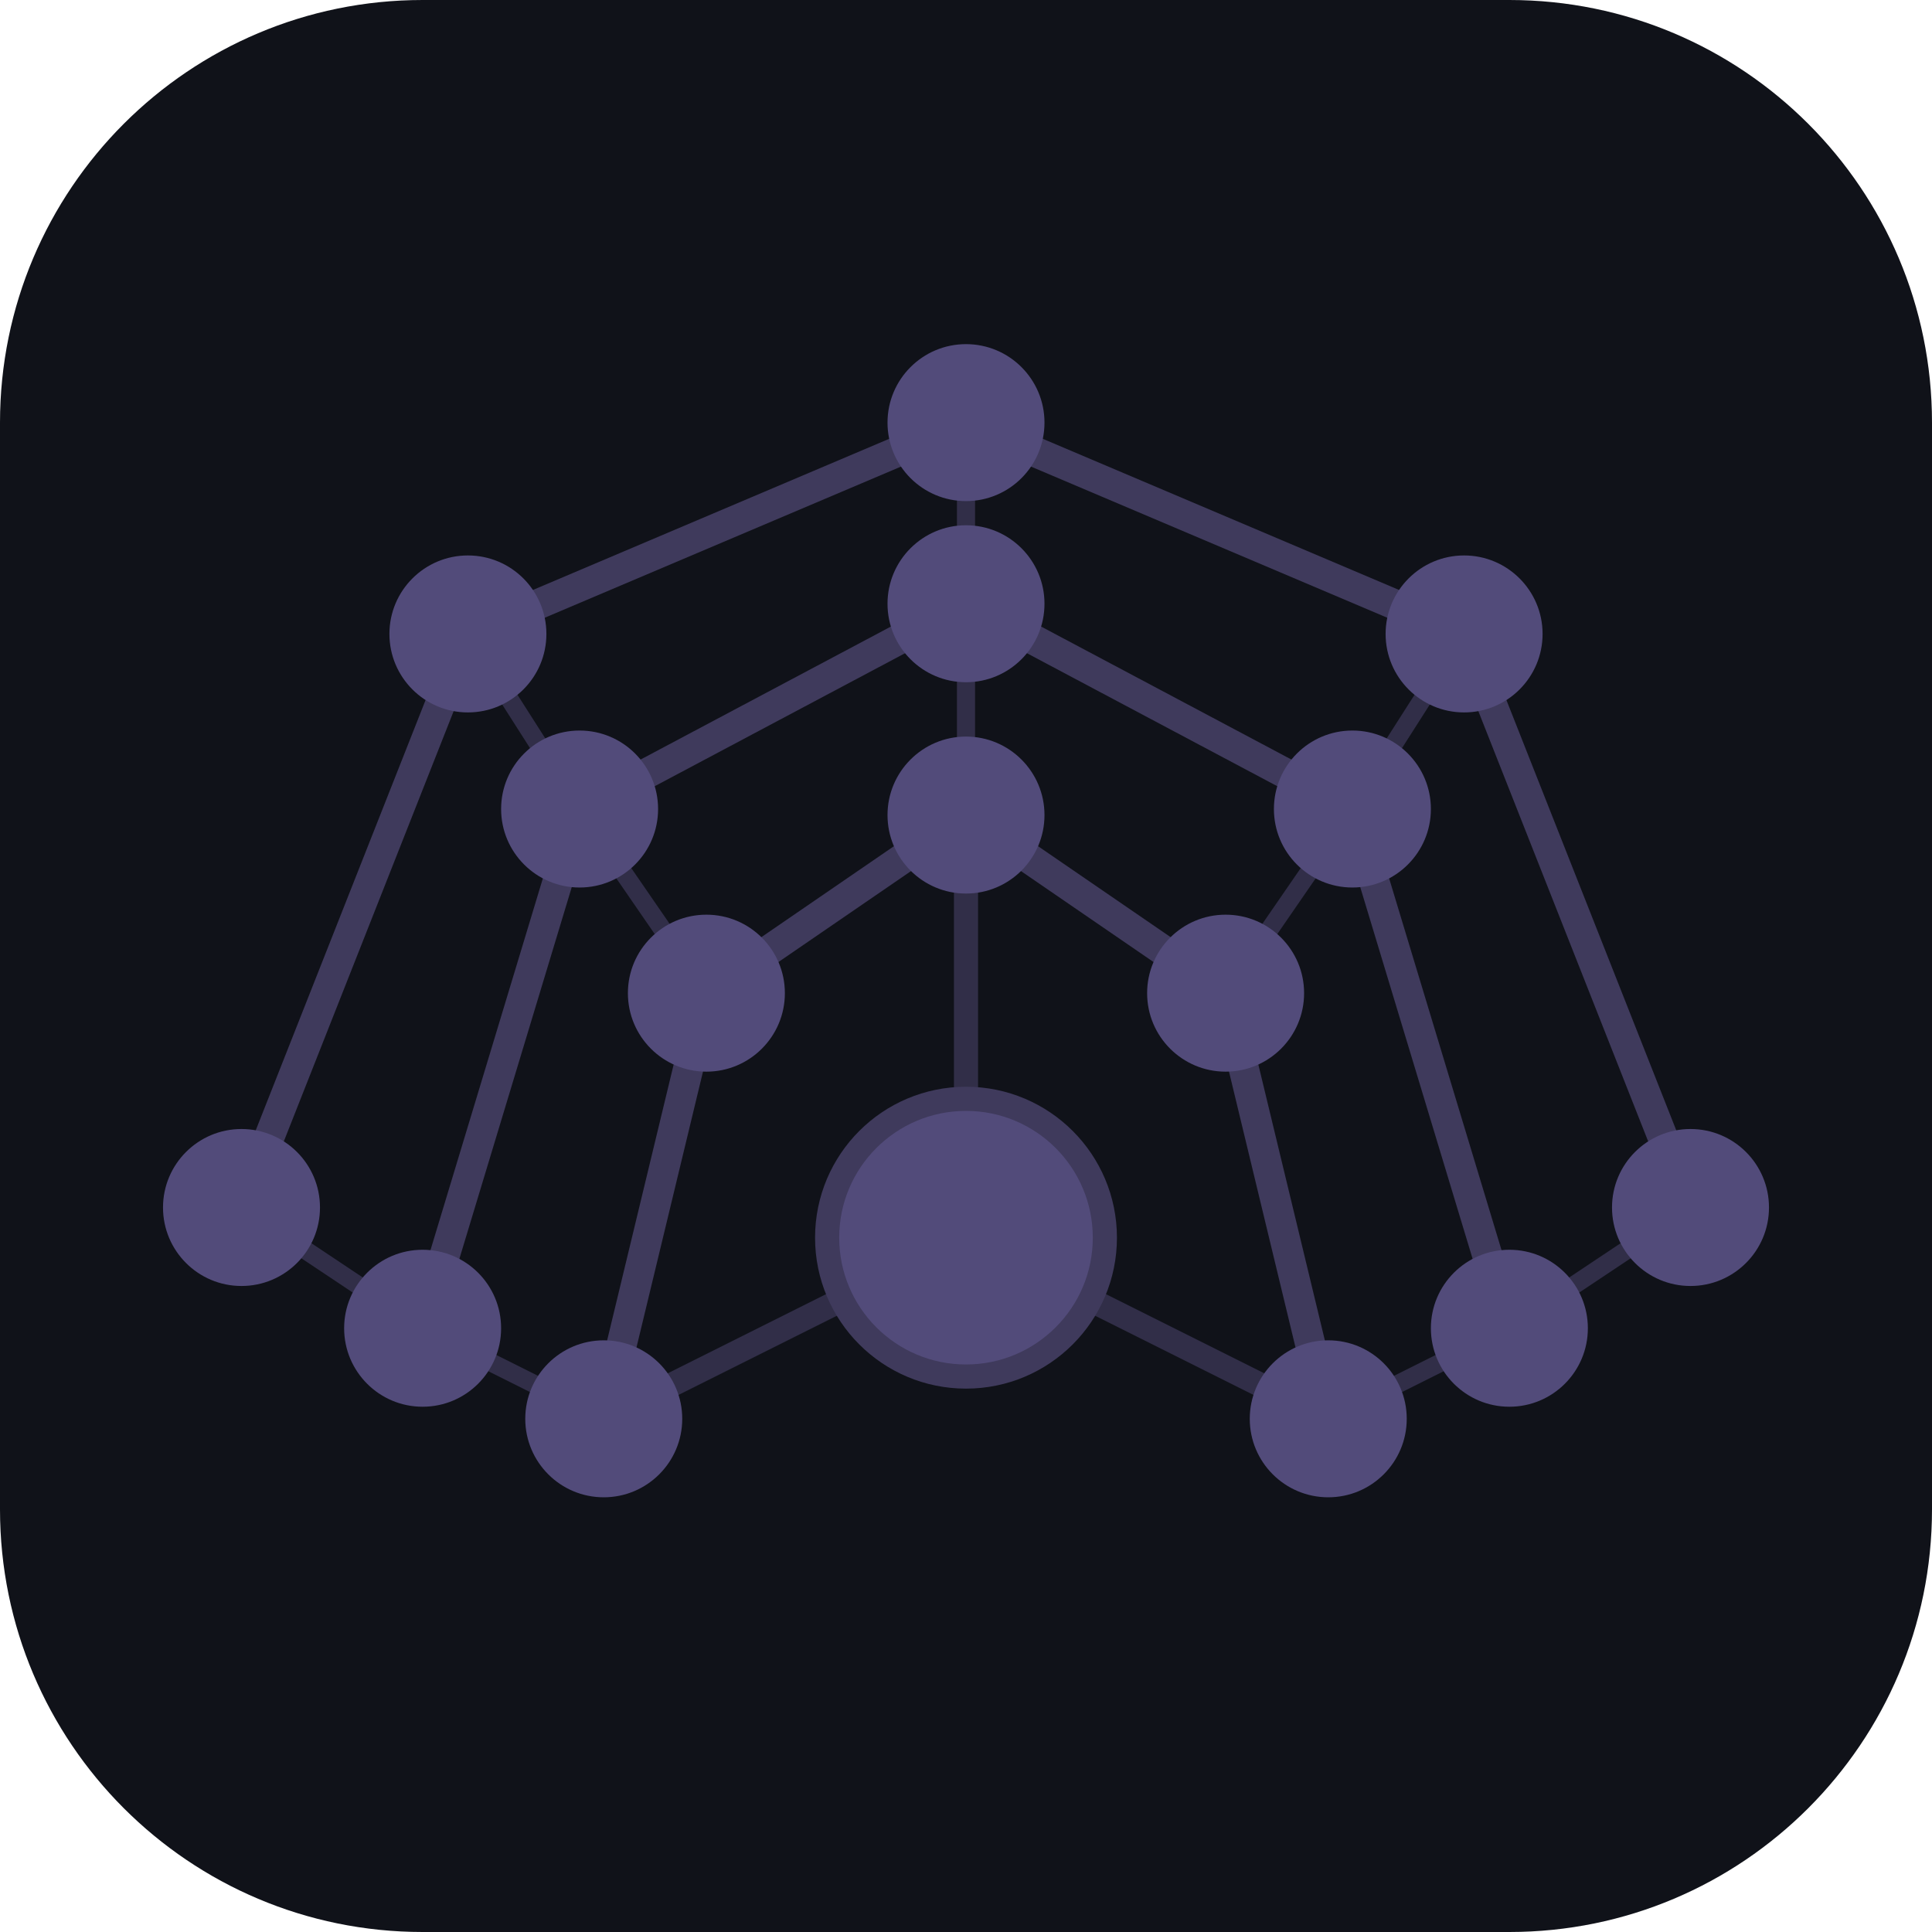
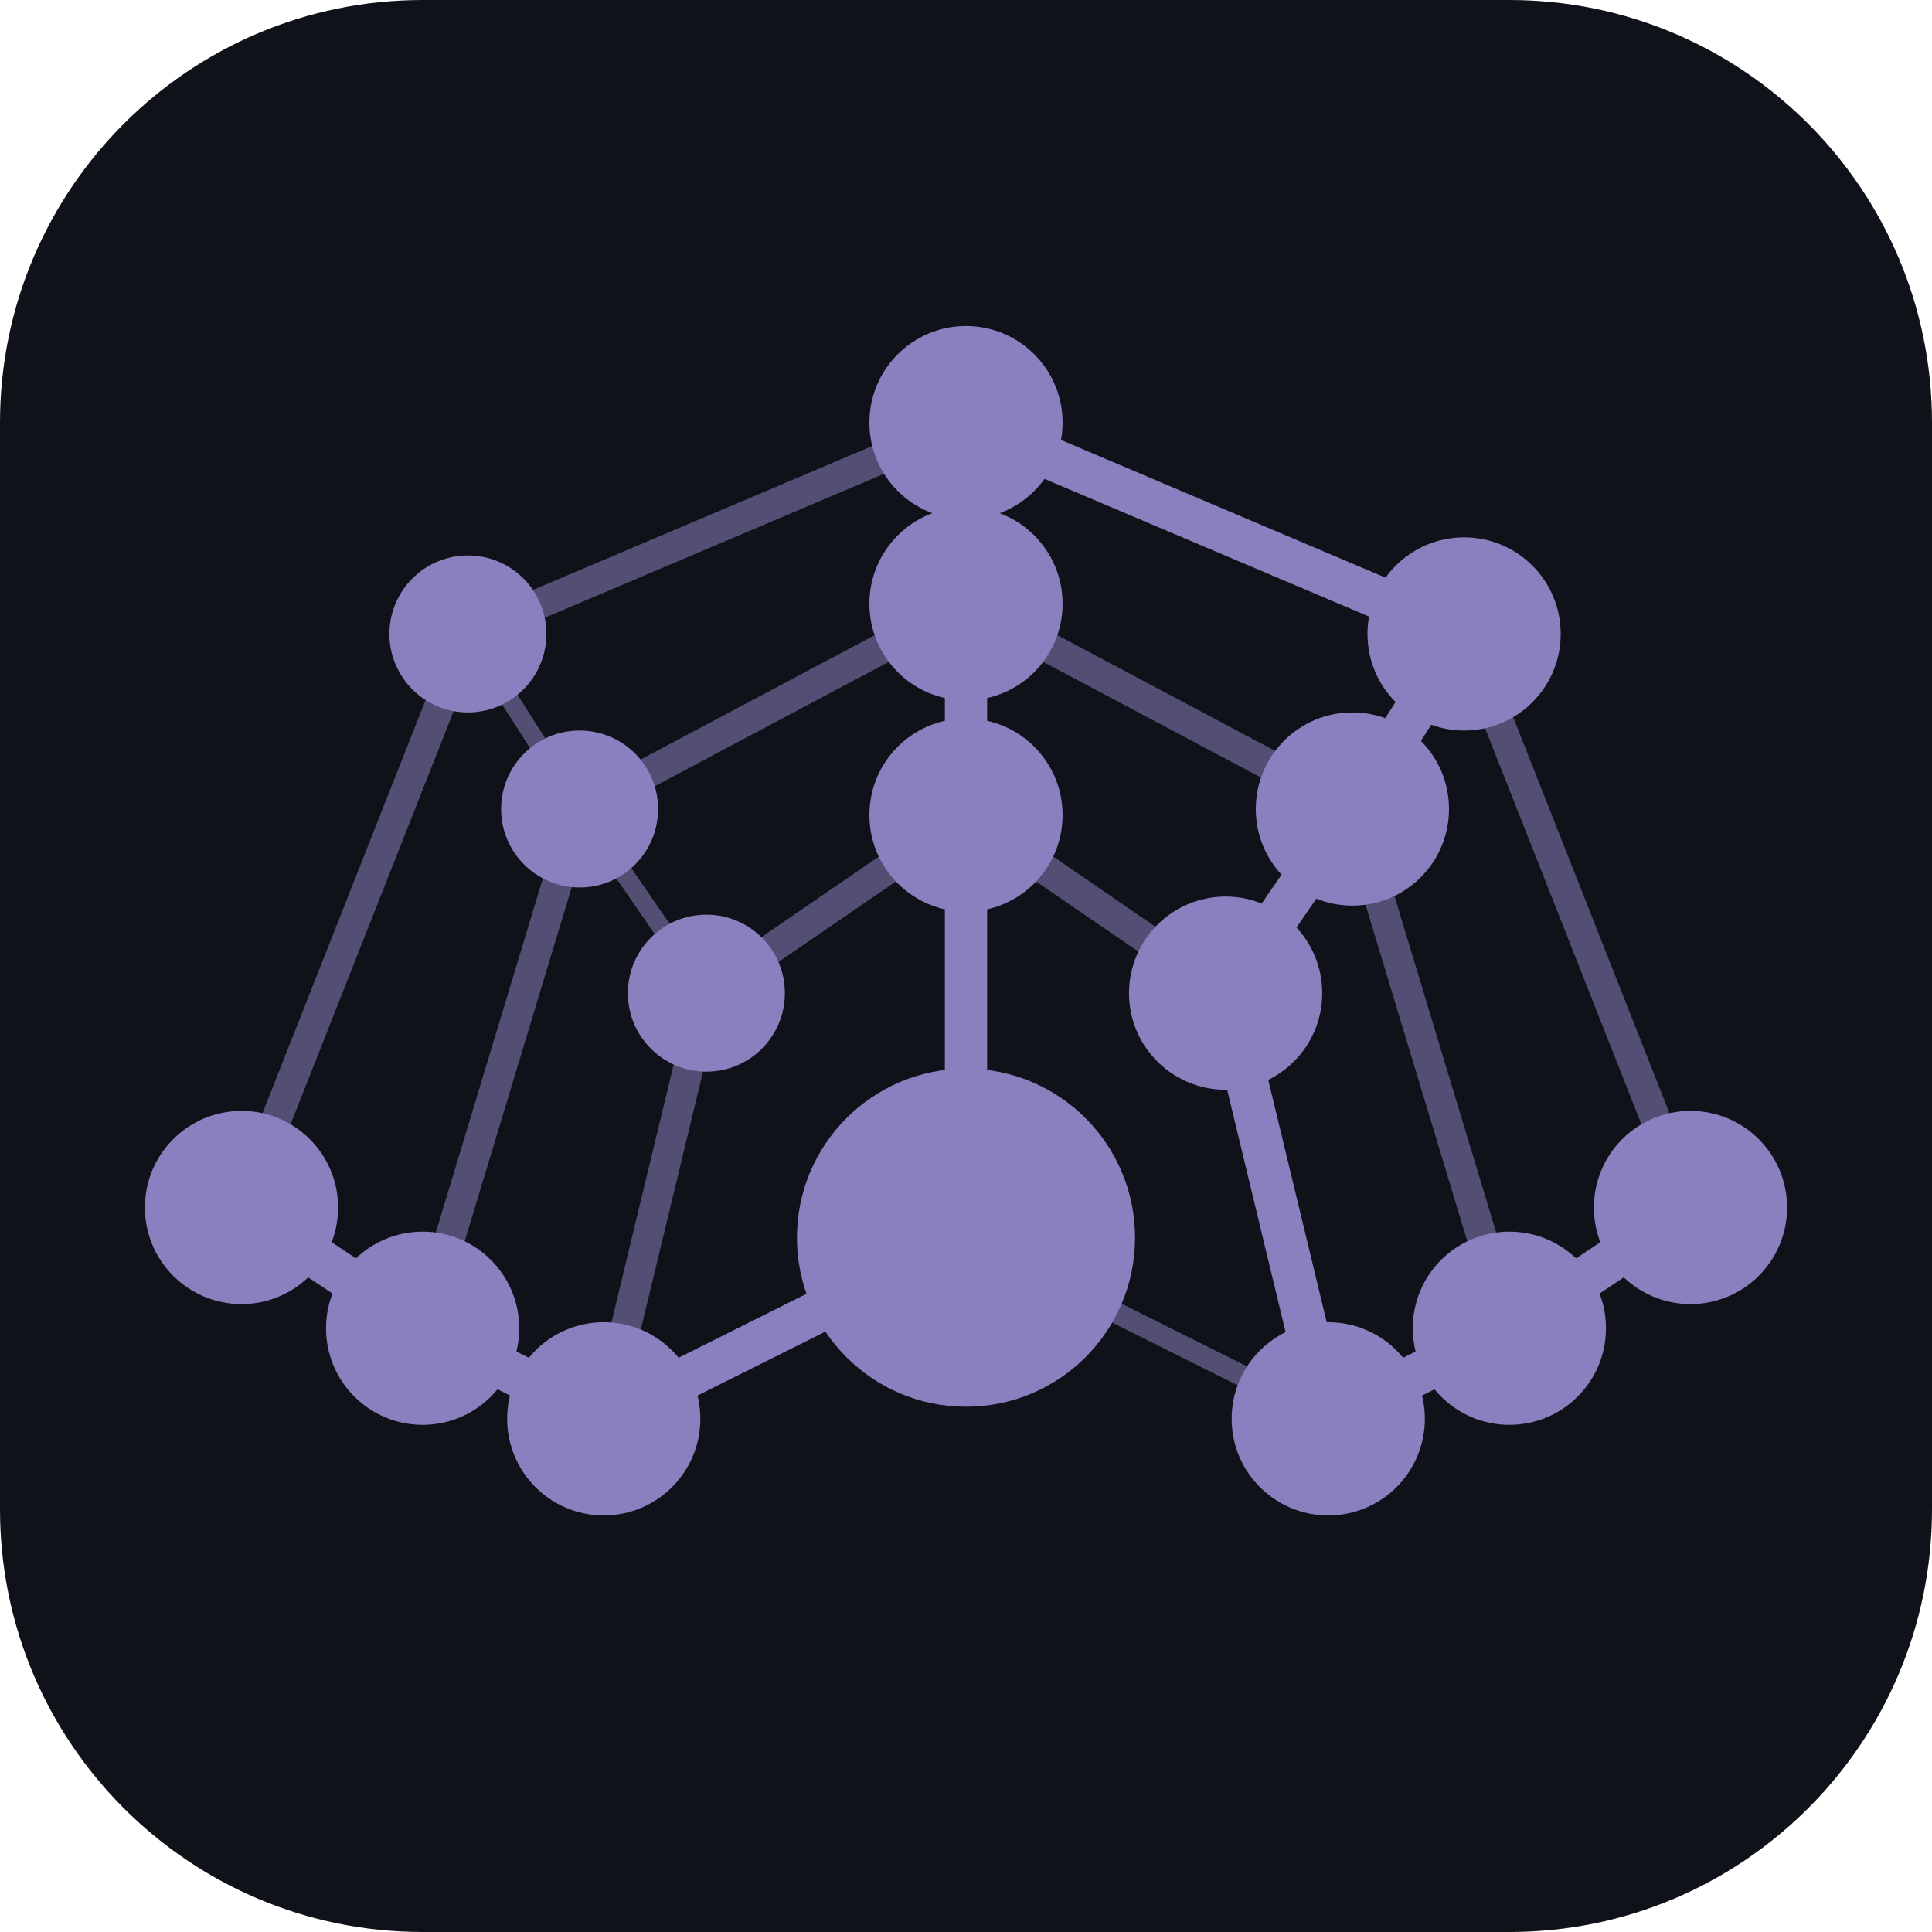
<svg xmlns="http://www.w3.org/2000/svg" viewBox="0 0 64 64" width="64" height="64">
  <rect width="64" height="64" rx="14" fill="#101219" />
-   <line x1="8.0" y1="40.0" x2="15.5" y2="21.0" stroke="#3f3a5c" stroke-width="1.0" stroke-linecap="round" />
-   <line x1="15.5" y1="21.0" x2="32.0" y2="14.0" stroke="#3f3a5c" stroke-width="1.0" stroke-linecap="round" />
-   <line x1="32.0" y1="14.0" x2="48.5" y2="21.0" stroke="#3f3a5c" stroke-width="1.0" stroke-linecap="round" />
-   <line x1="48.5" y1="21.0" x2="56.0" y2="40.0" stroke="#3f3a5c" stroke-width="1.0" stroke-linecap="round" />
-   <line x1="14.0" y1="44.0" x2="19.2" y2="26.8" stroke="#3f3a5c" stroke-width="1.0" stroke-linecap="round" />
-   <line x1="19.2" y1="26.8" x2="32.0" y2="20.0" stroke="#3f3a5c" stroke-width="1.0" stroke-linecap="round" />
-   <line x1="32.0" y1="20.0" x2="44.8" y2="26.8" stroke="#3f3a5c" stroke-width="1.0" stroke-linecap="round" />
-   <line x1="44.8" y1="26.8" x2="50.0" y2="44.0" stroke="#3f3a5c" stroke-width="1.0" stroke-linecap="round" />
-   <line x1="20.0" y1="47.0" x2="23.4" y2="32.9" stroke="#3f3a5c" stroke-width="1.0" stroke-linecap="round" />
-   <line x1="23.4" y1="32.9" x2="32.0" y2="27.0" stroke="#3f3a5c" stroke-width="1.0" stroke-linecap="round" />
-   <line x1="32.0" y1="27.0" x2="40.6" y2="32.9" stroke="#3f3a5c" stroke-width="1.0" stroke-linecap="round" />
-   <line x1="40.6" y1="32.9" x2="44.0" y2="47.0" stroke="#3f3a5c" stroke-width="1.0" stroke-linecap="round" />
-   <line x1="8.0" y1="40.0" x2="14.0" y2="44.0" stroke="#3f3a5c" stroke-width="0.6" stroke-linecap="round" opacity="0.7" />
-   <line x1="15.5" y1="21.0" x2="19.2" y2="26.8" stroke="#3f3a5c" stroke-width="0.6" stroke-linecap="round" opacity="0.7" />
-   <line x1="32.0" y1="14.0" x2="32.0" y2="20.0" stroke="#3f3a5c" stroke-width="0.6" stroke-linecap="round" opacity="0.7" />
-   <line x1="48.5" y1="21.0" x2="44.8" y2="26.8" stroke="#3f3a5c" stroke-width="0.6" stroke-linecap="round" opacity="0.7" />
-   <line x1="56.0" y1="40.0" x2="50.0" y2="44.0" stroke="#3f3a5c" stroke-width="0.6" stroke-linecap="round" opacity="0.7" />
-   <line x1="14.0" y1="44.0" x2="20.0" y2="47.0" stroke="#3f3a5c" stroke-width="0.6" stroke-linecap="round" opacity="0.7" />
-   <line x1="19.2" y1="26.8" x2="23.4" y2="32.9" stroke="#3f3a5c" stroke-width="0.6" stroke-linecap="round" opacity="0.7" />
-   <line x1="32.0" y1="20.0" x2="32.0" y2="27.0" stroke="#3f3a5c" stroke-width="0.6" stroke-linecap="round" opacity="0.7" />
-   <line x1="44.8" y1="26.8" x2="40.6" y2="32.9" stroke="#3f3a5c" stroke-width="0.6" stroke-linecap="round" opacity="0.7" />
-   <line x1="50.0" y1="44.0" x2="44.0" y2="47.0" stroke="#3f3a5c" stroke-width="0.6" stroke-linecap="round" opacity="0.7" />
-   <line x1="20.0" y1="47.0" x2="32" y2="41" stroke="#3f3a5c" stroke-width="0.8" stroke-linecap="round" opacity="0.7" />
-   <line x1="32.0" y1="27.0" x2="32" y2="41" stroke="#3f3a5c" stroke-width="0.8" stroke-linecap="round" opacity="0.7" />
-   <line x1="44.0" y1="47.0" x2="32" y2="41" stroke="#3f3a5c" stroke-width="0.8" stroke-linecap="round" opacity="0.7" />
-   <circle cx="8.0" cy="40.0" r="2.6" fill="#524b7a">
-     <animate attributeName="fill" values="#524b7a;#524b7a;#f5f4ff;#524b7a;#524b7a" keyTimes="0;0.317;0.417;0.597;1" dur="3.0s" repeatCount="indefinite" />
+   <line x1="8.0" y1="40.0" x2="15.5" y2="21.0" stroke="#8a80c0" stroke-width="1.0" stroke-linecap="round" opacity="0.55" />
+   <line x1="15.5" y1="21.0" x2="32.0" y2="14.0" stroke="#8a80c0" stroke-width="1.0" stroke-linecap="round" opacity="0.55" />
+   <line x1="32.0" y1="14.0" x2="48.5" y2="21.0" stroke="#8a80c0" stroke-width="1.0" stroke-linecap="round" opacity="0.55" />
+   <line x1="48.5" y1="21.0" x2="56.0" y2="40.0" stroke="#8a80c0" stroke-width="1.0" stroke-linecap="round" opacity="0.55" />
+   <line x1="14.0" y1="44.0" x2="19.2" y2="26.8" stroke="#8a80c0" stroke-width="1.0" stroke-linecap="round" opacity="0.55" />
+   <line x1="19.2" y1="26.8" x2="32.0" y2="20.0" stroke="#8a80c0" stroke-width="1.0" stroke-linecap="round" opacity="0.55" />
+   <line x1="32.0" y1="20.0" x2="44.8" y2="26.8" stroke="#8a80c0" stroke-width="1.0" stroke-linecap="round" opacity="0.55" />
+   <line x1="44.8" y1="26.8" x2="50.0" y2="44.0" stroke="#8a80c0" stroke-width="1.0" stroke-linecap="round" opacity="0.55" />
+   <line x1="20.0" y1="47.0" x2="23.4" y2="32.9" stroke="#8a80c0" stroke-width="1.0" stroke-linecap="round" opacity="0.55" />
+   <line x1="23.4" y1="32.9" x2="32.0" y2="27.0" stroke="#8a80c0" stroke-width="1.0" stroke-linecap="round" opacity="0.55" />
+   <line x1="32.0" y1="27.0" x2="40.6" y2="32.9" stroke="#8a80c0" stroke-width="1.0" stroke-linecap="round" opacity="0.55" />
+   <line x1="40.6" y1="32.9" x2="44.0" y2="47.0" stroke="#8a80c0" stroke-width="1.0" stroke-linecap="round" opacity="0.55" />
+   <line x1="8.0" y1="40.0" x2="14.0" y2="44.0" stroke="#8a80c0" stroke-width="0.6" stroke-linecap="round" opacity="0.55" />
+   <line x1="14.0" y1="44.0" x2="20.0" y2="47.0" stroke="#8a80c0" stroke-width="0.6" stroke-linecap="round" opacity="0.55" />
+   <line x1="15.5" y1="21.0" x2="19.2" y2="26.8" stroke="#8a80c0" stroke-width="0.6" stroke-linecap="round" opacity="0.55" />
+   <line x1="19.2" y1="26.8" x2="23.4" y2="32.9" stroke="#8a80c0" stroke-width="0.6" stroke-linecap="round" opacity="0.55" />
+   <line x1="32.0" y1="14.0" x2="32.0" y2="20.0" stroke="#8a80c0" stroke-width="0.6" stroke-linecap="round" opacity="0.55" />
+   <line x1="32.0" y1="20.0" x2="32.0" y2="27.0" stroke="#8a80c0" stroke-width="0.6" stroke-linecap="round" opacity="0.55" />
+   <line x1="48.5" y1="21.0" x2="44.8" y2="26.8" stroke="#8a80c0" stroke-width="0.6" stroke-linecap="round" opacity="0.55" />
+   <line x1="44.8" y1="26.8" x2="40.6" y2="32.9" stroke="#8a80c0" stroke-width="0.6" stroke-linecap="round" opacity="0.55" />
+   <line x1="56.0" y1="40.0" x2="50.0" y2="44.0" stroke="#8a80c0" stroke-width="0.6" stroke-linecap="round" opacity="0.55" />
+   <line x1="50.0" y1="44.0" x2="44.0" y2="47.0" stroke="#8a80c0" stroke-width="0.6" stroke-linecap="round" opacity="0.55" />
+   <line x1="20.0" y1="47.0" x2="32.0" y2="41.0" stroke="#8a80c0" stroke-width="0.7" stroke-linecap="round" opacity="0.55" />
+   <line x1="32.0" y1="27.0" x2="32.0" y2="41.0" stroke="#8a80c0" stroke-width="0.7" stroke-linecap="round" opacity="0.55" />
+   <line x1="44.0" y1="47.0" x2="32.0" y2="41.0" stroke="#8a80c0" stroke-width="0.7" stroke-linecap="round" opacity="0.55" />
+   <circle cx="8.0" cy="40.0" r="2.6" fill="#8a80c0" />
+   <circle cx="15.5" cy="21.0" r="2.6" fill="#8a80c0" />
+   <circle cx="32.0" cy="14.0" r="2.6" fill="#8a80c0" />
+   <circle cx="48.5" cy="21.0" r="2.6" fill="#8a80c0" />
+   <circle cx="56.0" cy="40.0" r="2.6" fill="#8a80c0" />
+   <circle cx="14.0" cy="44.0" r="2.6" fill="#8a80c0" />
+   <circle cx="19.2" cy="26.8" r="2.6" fill="#8a80c0" />
+   <circle cx="32.0" cy="20.0" r="2.6" fill="#8a80c0" />
+   <circle cx="44.8" cy="26.8" r="2.6" fill="#8a80c0" />
+   <circle cx="50.0" cy="44.0" r="2.6" fill="#8a80c0" />
+   <circle cx="20.0" cy="47.0" r="2.6" fill="#8a80c0" />
+   <circle cx="23.4" cy="32.9" r="2.6" fill="#8a80c0" />
+   <circle cx="32.0" cy="27.0" r="2.6" fill="#8a80c0" />
+   <circle cx="40.6" cy="32.9" r="2.6" fill="#8a80c0" />
+   <circle cx="44.0" cy="47.0" r="2.6" fill="#8a80c0" />
+   <circle cx="32.0" cy="41.0" r="4.6" fill="#8a80c0" />
+   <circle cx="8.0" cy="40.0" r="3.2" fill="#8a80c0">
+     <animate attributeName="fill" values="#8a80c0;#f9f8ff;#8a80c0;#8a80c0" keyTimes="0;0.05;0.11;1" dur="3.6s" repeatCount="indefinite" />
  </circle>
-   <circle cx="15.5" cy="21.0" r="2.6" fill="#524b7a">
-     <animate attributeName="fill" values="#524b7a;#524b7a;#f5f4ff;#524b7a;#524b7a" keyTimes="0;0.317;0.417;0.597;1" dur="3.0s" repeatCount="indefinite" />
+   <circle cx="14.0" cy="44.0" r="3.2" fill="#8a80c0">
+     <animate attributeName="fill" values="#8a80c0;#8a80c0;#f9f8ff;#8a80c0;#8a80c0" keyTimes="0;0.061;0.111;0.171;1" dur="3.6s" repeatCount="indefinite" />
  </circle>
-   <circle cx="32.0" cy="14.0" r="2.6" fill="#524b7a">
-     <animate attributeName="fill" values="#524b7a;#524b7a;#f5f4ff;#524b7a;#524b7a" keyTimes="0;0.317;0.417;0.597;1" dur="3.0s" repeatCount="indefinite" />
+   <circle cx="20.0" cy="47.0" r="3.2" fill="#8a80c0">
+     <animate attributeName="fill" values="#8a80c0;#8a80c0;#f9f8ff;#8a80c0;#8a80c0" keyTimes="0;0.122;0.172;0.232;1" dur="3.6s" repeatCount="indefinite" />
  </circle>
-   <circle cx="48.5" cy="21.0" r="2.6" fill="#524b7a">
-     <animate attributeName="fill" values="#524b7a;#524b7a;#f5f4ff;#524b7a;#524b7a" keyTimes="0;0.317;0.417;0.597;1" dur="3.0s" repeatCount="indefinite" />
+   <circle cx="32.0" cy="41.0" r="5.6" fill="#8a80c0">
+     <animate attributeName="fill" values="#8a80c0;#8a80c0;#f9f8ff;#8a80c0;#8a80c0" keyTimes="0;0.183;0.233;0.293;1" dur="3.6s" repeatCount="indefinite" />
  </circle>
-   <circle cx="56.0" cy="40.0" r="2.6" fill="#524b7a">
-     <animate attributeName="fill" values="#524b7a;#524b7a;#f5f4ff;#524b7a;#524b7a" keyTimes="0;0.317;0.417;0.597;1" dur="3.0s" repeatCount="indefinite" />
+   <circle cx="32.0" cy="27.0" r="3.2" fill="#8a80c0">
+     <animate attributeName="fill" values="#8a80c0;#8a80c0;#f9f8ff;#8a80c0;#8a80c0" keyTimes="0;0.244;0.294;0.354;1" dur="3.6s" repeatCount="indefinite" />
  </circle>
-   <circle cx="14.0" cy="44.0" r="2.6" fill="#524b7a">
-     <animate attributeName="fill" values="#524b7a;#524b7a;#f5f4ff;#524b7a;#524b7a" keyTimes="0;0.207;0.307;0.487;1" dur="3.0s" repeatCount="indefinite" />
+   <circle cx="32.0" cy="20.0" r="3.2" fill="#8a80c0">
+     <animate attributeName="fill" values="#8a80c0;#8a80c0;#f9f8ff;#8a80c0;#8a80c0" keyTimes="0;0.306;0.356;0.416;1" dur="3.6s" repeatCount="indefinite" />
  </circle>
-   <circle cx="19.2" cy="26.8" r="2.6" fill="#524b7a">
-     <animate attributeName="fill" values="#524b7a;#524b7a;#f5f4ff;#524b7a;#524b7a" keyTimes="0;0.207;0.307;0.487;1" dur="3.0s" repeatCount="indefinite" />
+   <circle cx="32.0" cy="14.0" r="3.2" fill="#8a80c0">
+     <animate attributeName="fill" values="#8a80c0;#8a80c0;#f9f8ff;#8a80c0;#8a80c0" keyTimes="0;0.367;0.417;0.477;1" dur="3.6s" repeatCount="indefinite" />
  </circle>
-   <circle cx="32.0" cy="20.0" r="2.6" fill="#524b7a">
-     <animate attributeName="fill" values="#524b7a;#524b7a;#f5f4ff;#524b7a;#524b7a" keyTimes="0;0.207;0.307;0.487;1" dur="3.0s" repeatCount="indefinite" />
+   <circle cx="48.5" cy="21.0" r="3.2" fill="#8a80c0">
+     <animate attributeName="fill" values="#8a80c0;#8a80c0;#f9f8ff;#8a80c0;#8a80c0" keyTimes="0;0.428;0.478;0.538;1" dur="3.6s" repeatCount="indefinite" />
  </circle>
-   <circle cx="44.8" cy="26.8" r="2.6" fill="#524b7a">
-     <animate attributeName="fill" values="#524b7a;#524b7a;#f5f4ff;#524b7a;#524b7a" keyTimes="0;0.207;0.307;0.487;1" dur="3.0s" repeatCount="indefinite" />
+   <circle cx="44.8" cy="26.8" r="3.2" fill="#8a80c0">
+     <animate attributeName="fill" values="#8a80c0;#8a80c0;#f9f8ff;#8a80c0;#8a80c0" keyTimes="0;0.489;0.539;0.599;1" dur="3.6s" repeatCount="indefinite" />
  </circle>
-   <circle cx="50.0" cy="44.0" r="2.6" fill="#524b7a">
-     <animate attributeName="fill" values="#524b7a;#524b7a;#f5f4ff;#524b7a;#524b7a" keyTimes="0;0.207;0.307;0.487;1" dur="3.0s" repeatCount="indefinite" />
+   <circle cx="40.6" cy="32.9" r="3.2" fill="#8a80c0">
+     <animate attributeName="fill" values="#8a80c0;#8a80c0;#f9f8ff;#8a80c0;#8a80c0" keyTimes="0;0.55;0.6;0.66;1" dur="3.6s" repeatCount="indefinite" />
  </circle>
-   <circle cx="20.0" cy="47.0" r="2.6" fill="#524b7a">
-     <animate attributeName="fill" values="#524b7a;#524b7a;#f5f4ff;#524b7a;#524b7a" keyTimes="0;0.1;0.2;0.38;1" dur="3.0s" repeatCount="indefinite" />
+   <circle cx="44.0" cy="47.0" r="3.2" fill="#8a80c0">
+     <animate attributeName="fill" values="#8a80c0;#8a80c0;#f9f8ff;#8a80c0;#8a80c0" keyTimes="0;0.611;0.661;0.721;1" dur="3.6s" repeatCount="indefinite" />
  </circle>
-   <circle cx="23.4" cy="32.9" r="2.6" fill="#524b7a">
-     <animate attributeName="fill" values="#524b7a;#524b7a;#f5f4ff;#524b7a;#524b7a" keyTimes="0;0.1;0.2;0.38;1" dur="3.0s" repeatCount="indefinite" />
+   <circle cx="50.0" cy="44.0" r="3.2" fill="#8a80c0">
+     <animate attributeName="fill" values="#8a80c0;#8a80c0;#f9f8ff;#8a80c0;#8a80c0" keyTimes="0;0.672;0.722;0.782;1" dur="3.6s" repeatCount="indefinite" />
  </circle>
-   <circle cx="32.0" cy="27.0" r="2.6" fill="#524b7a">
-     <animate attributeName="fill" values="#524b7a;#524b7a;#f5f4ff;#524b7a;#524b7a" keyTimes="0;0.1;0.2;0.38;1" dur="3.0s" repeatCount="indefinite" />
+   <circle cx="56.0" cy="40.0" r="3.2" fill="#8a80c0">
+     <animate attributeName="fill" values="#8a80c0;#8a80c0;#f9f8ff;#8a80c0;#8a80c0" keyTimes="0;0.733;0.783;0.843;1" dur="3.6s" repeatCount="indefinite" />
  </circle>
-   <circle cx="40.6" cy="32.9" r="2.6" fill="#524b7a">
-     <animate attributeName="fill" values="#524b7a;#524b7a;#f5f4ff;#524b7a;#524b7a" keyTimes="0;0.1;0.2;0.38;1" dur="3.0s" repeatCount="indefinite" />
-   </circle>
-   <circle cx="44.0" cy="47.0" r="2.6" fill="#524b7a">
-     <animate attributeName="fill" values="#524b7a;#524b7a;#f5f4ff;#524b7a;#524b7a" keyTimes="0;0.1;0.2;0.38;1" dur="3.0s" repeatCount="indefinite" />
-   </circle>
-   <circle cx="32" cy="41" r="4.6" fill="#524b7a">
-     <animate attributeName="fill" values="#524b7a;#f5f4ff;#524b7a;#524b7a" keyTimes="0;0.09;0.28;1" dur="3.0s" repeatCount="indefinite" />
-   </circle>
-   <circle cx="32" cy="41" r="4.6" fill="none" stroke="#3f3a5c" stroke-width="0.8" />
+   <line x1="8.0" y1="40.0" x2="14.0" y2="44.0" stroke="#8a80c0" stroke-width="1.4" stroke-linecap="round">
+     <animate attributeName="stroke" values="#f9f8ff;#8a80c0;#8a80c0" keyTimes="0;0.09;1" dur="3.6s" repeatCount="indefinite" />
+   </line>
+   <line x1="14.0" y1="44.0" x2="20.0" y2="47.0" stroke="#8a80c0" stroke-width="1.4" stroke-linecap="round">
+     <animate attributeName="stroke" values="#8a80c0;#f9f8ff;#8a80c0;#8a80c0" keyTimes="0;0.061;0.151;1" dur="3.6s" repeatCount="indefinite" />
+   </line>
+   <line x1="20.0" y1="47.0" x2="32.0" y2="41.0" stroke="#8a80c0" stroke-width="1.4" stroke-linecap="round">
+     <animate attributeName="stroke" values="#8a80c0;#f9f8ff;#8a80c0;#8a80c0" keyTimes="0;0.122;0.212;1" dur="3.6s" repeatCount="indefinite" />
+   </line>
+   <line x1="32.0" y1="41.0" x2="32.0" y2="27.0" stroke="#8a80c0" stroke-width="1.4" stroke-linecap="round">
+     <animate attributeName="stroke" values="#8a80c0;#f9f8ff;#8a80c0;#8a80c0" keyTimes="0;0.183;0.273;1" dur="3.6s" repeatCount="indefinite" />
+   </line>
+   <line x1="32.0" y1="27.0" x2="32.0" y2="20.0" stroke="#8a80c0" stroke-width="1.4" stroke-linecap="round">
+     <animate attributeName="stroke" values="#8a80c0;#f9f8ff;#8a80c0;#8a80c0" keyTimes="0;0.244;0.334;1" dur="3.6s" repeatCount="indefinite" />
+   </line>
+   <line x1="32.0" y1="20.0" x2="32.0" y2="14.0" stroke="#8a80c0" stroke-width="1.4" stroke-linecap="round">
+     <animate attributeName="stroke" values="#8a80c0;#f9f8ff;#8a80c0;#8a80c0" keyTimes="0;0.306;0.396;1" dur="3.6s" repeatCount="indefinite" />
+   </line>
+   <line x1="32.0" y1="14.0" x2="48.5" y2="21.0" stroke="#8a80c0" stroke-width="1.4" stroke-linecap="round">
+     <animate attributeName="stroke" values="#8a80c0;#f9f8ff;#8a80c0;#8a80c0" keyTimes="0;0.367;0.457;1" dur="3.6s" repeatCount="indefinite" />
+   </line>
+   <line x1="48.5" y1="21.0" x2="44.8" y2="26.8" stroke="#8a80c0" stroke-width="1.4" stroke-linecap="round">
+     <animate attributeName="stroke" values="#8a80c0;#f9f8ff;#8a80c0;#8a80c0" keyTimes="0;0.428;0.518;1" dur="3.6s" repeatCount="indefinite" />
+   </line>
+   <line x1="44.8" y1="26.8" x2="40.6" y2="32.9" stroke="#8a80c0" stroke-width="1.4" stroke-linecap="round">
+     <animate attributeName="stroke" values="#8a80c0;#f9f8ff;#8a80c0;#8a80c0" keyTimes="0;0.489;0.579;1" dur="3.6s" repeatCount="indefinite" />
+   </line>
+   <line x1="40.6" y1="32.9" x2="44.0" y2="47.0" stroke="#8a80c0" stroke-width="1.4" stroke-linecap="round">
+     <animate attributeName="stroke" values="#8a80c0;#f9f8ff;#8a80c0;#8a80c0" keyTimes="0;0.55;0.64;1" dur="3.6s" repeatCount="indefinite" />
+   </line>
+   <line x1="44.0" y1="47.0" x2="50.0" y2="44.0" stroke="#8a80c0" stroke-width="1.4" stroke-linecap="round">
+     <animate attributeName="stroke" values="#8a80c0;#f9f8ff;#8a80c0;#8a80c0" keyTimes="0;0.611;0.701;1" dur="3.6s" repeatCount="indefinite" />
+   </line>
+   <line x1="50.0" y1="44.0" x2="56.0" y2="40.0" stroke="#8a80c0" stroke-width="1.4" stroke-linecap="round">
+     <animate attributeName="stroke" values="#8a80c0;#f9f8ff;#8a80c0;#8a80c0" keyTimes="0;0.672;0.762;1" dur="3.6s" repeatCount="indefinite" />
+   </line>
</svg>
